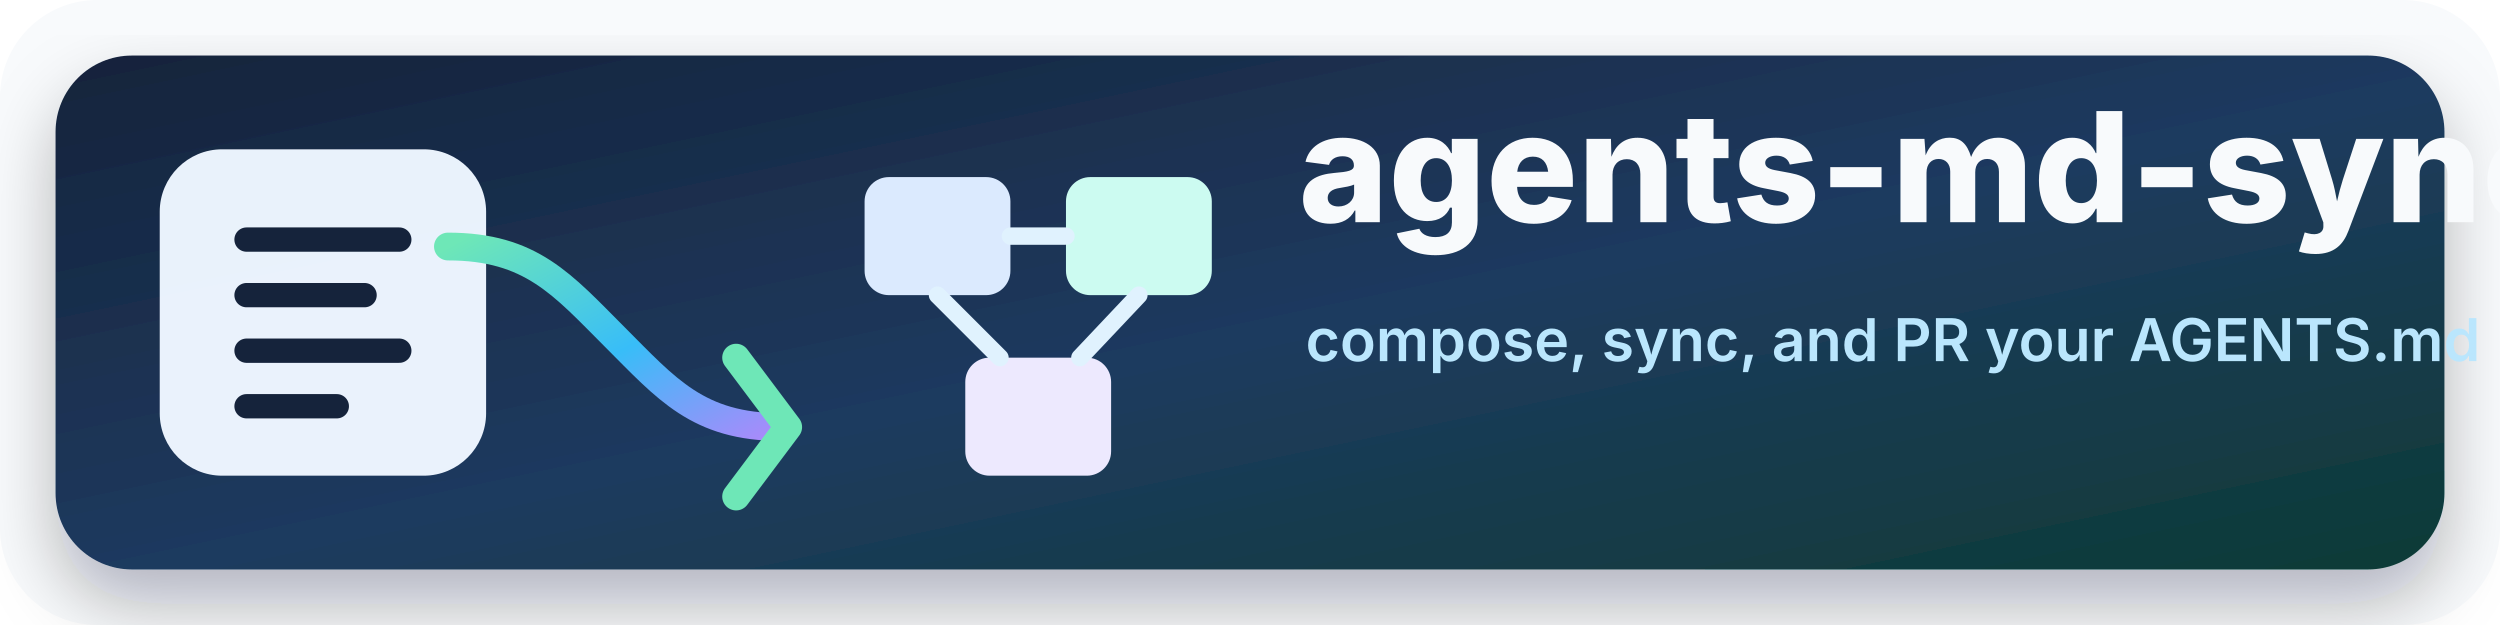
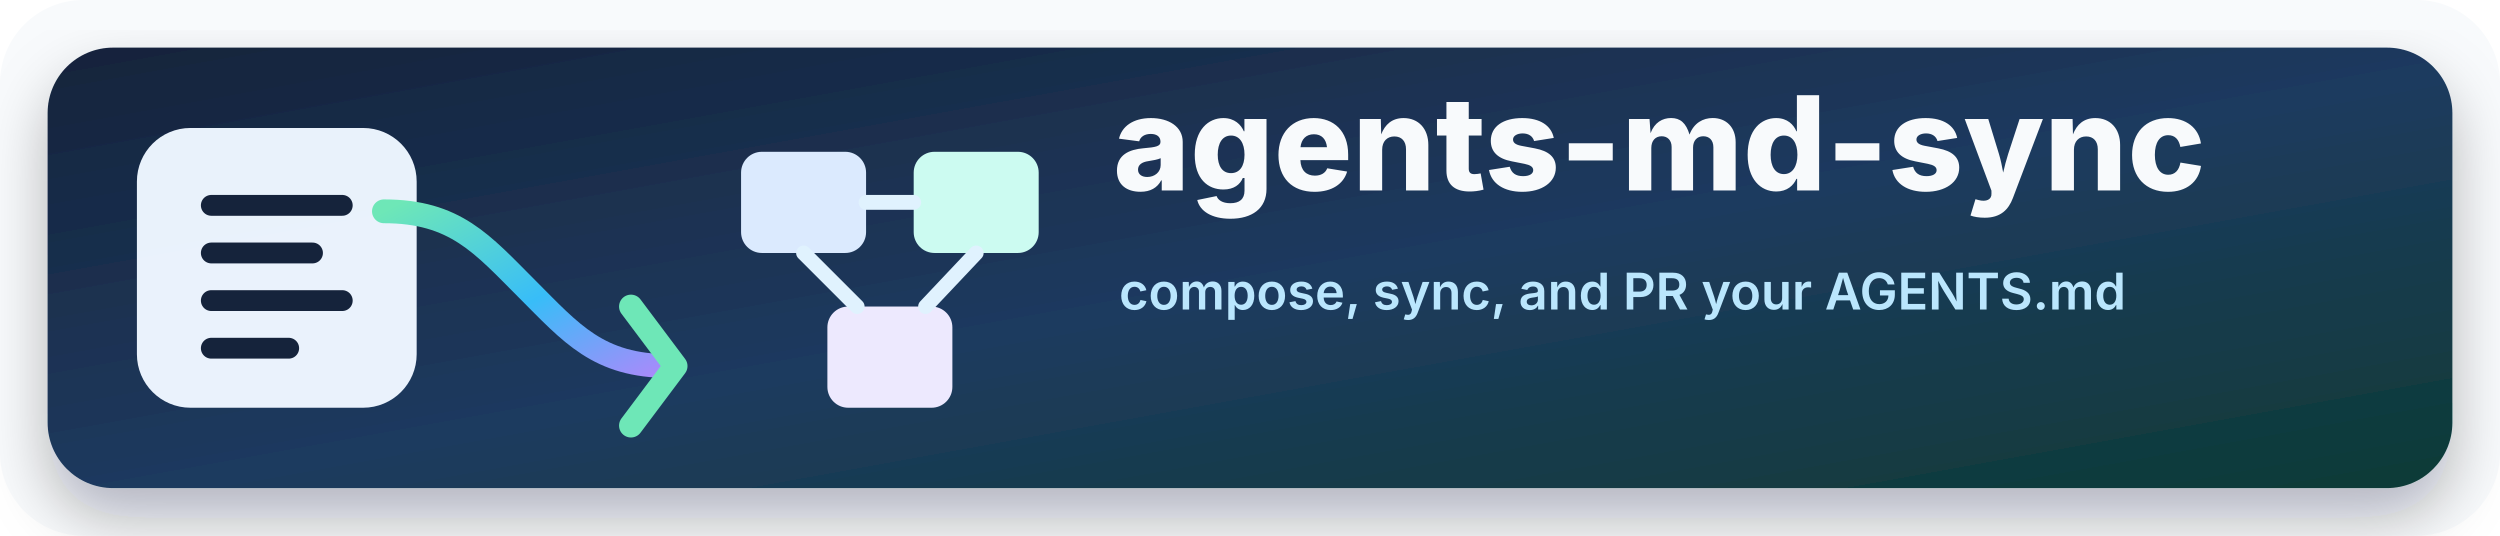
- <svg xmlns="http://www.w3.org/2000/svg" width="720" height="180" viewBox="0 0 720 180" role="img" aria-labelledby="title desc">
+ <svg xmlns="http://www.w3.org/2000/svg" width="840" height="180" viewBox="0 0 840 180" role="img" aria-labelledby="title desc">
  <defs>
    <linearGradient id="panel" x1="0" y1="0" x2="1" y2="1">
      <stop offset="0" stop-color="#15233b" />
      <stop offset="0.52" stop-color="#1e3a5f" />
      <stop offset="1" stop-color="#0d3b36" />
    </linearGradient>
    <linearGradient id="accent" x1="0" y1="0" x2="1" y2="1">
      <stop offset="0" stop-color="#6ee7b7" />
      <stop offset="0.55" stop-color="#38bdf8" />
      <stop offset="1" stop-color="#a78bfa" />
    </linearGradient>
    <filter id="soft-shadow" x="-20%" y="-20%" width="140%" height="150%">
      <feDropShadow dx="0" dy="10" stdDeviation="10" flood-color="#020617" flood-opacity="0.28" />
    </filter>
  </defs>
-   <rect width="720" height="180" rx="28" fill="#f8fafc" />
-   <rect x="16" y="16" width="688" height="148" rx="22" fill="url(#panel)" filter="url(#soft-shadow)" />
+   <rect width="840" height="180" rx="28" fill="#f8fafc" />
+   <rect x="16" y="16" width="808" height="148" rx="22" fill="url(#panel)" filter="url(#soft-shadow)" />
  <g transform="translate(46 43)">
    <rect x="0" y="0" width="94" height="94" rx="18" fill="#eef6ff" opacity="0.98" />
    <path d="M25 26h44M25 42h34M25 58h44M25 74h26" fill="none" stroke="#15233b" stroke-width="7" stroke-linecap="round" />
    <path d="M83 28c24 0 33 11 48 26 15 15 24 26 48 26" fill="none" stroke="url(#accent)" stroke-width="8" stroke-linecap="round" />
    <path d="M166 60l15 20-15 20" fill="none" stroke="#6ee7b7" stroke-width="8" stroke-linecap="round" stroke-linejoin="round" />
    <g transform="translate(203 8)">
      <rect x="0" y="0" width="42" height="34" rx="7" fill="#dbeafe" />
      <rect x="58" y="0" width="42" height="34" rx="7" fill="#ccfbf1" />
      <rect x="29" y="52" width="42" height="34" rx="7" fill="#ede9fe" />
      <path d="M42 17h16M79 34 62 52M21 34l18 18" fill="none" stroke="#e0f2fe" stroke-width="5" stroke-linecap="round" />
    </g>
  </g>
  <g transform="translate(374 64)">
    <text x="0" y="0" fill="#f8fafc" font-family="Inter, ui-sans-serif, system-ui, -apple-system, BlinkMacSystemFont, Segoe UI, sans-serif" font-size="44" font-weight="760" letter-spacing="0">
      agents-md-sync
    </text>
    <text x="2" y="40" fill="#bae6fd" font-family="Inter, ui-sans-serif, system-ui, -apple-system, BlinkMacSystemFont, Segoe UI, sans-serif" font-size="17" font-weight="560" letter-spacing="0">
      compose, sync, and PR your AGENTS.md
    </text>
  </g>
</svg>
